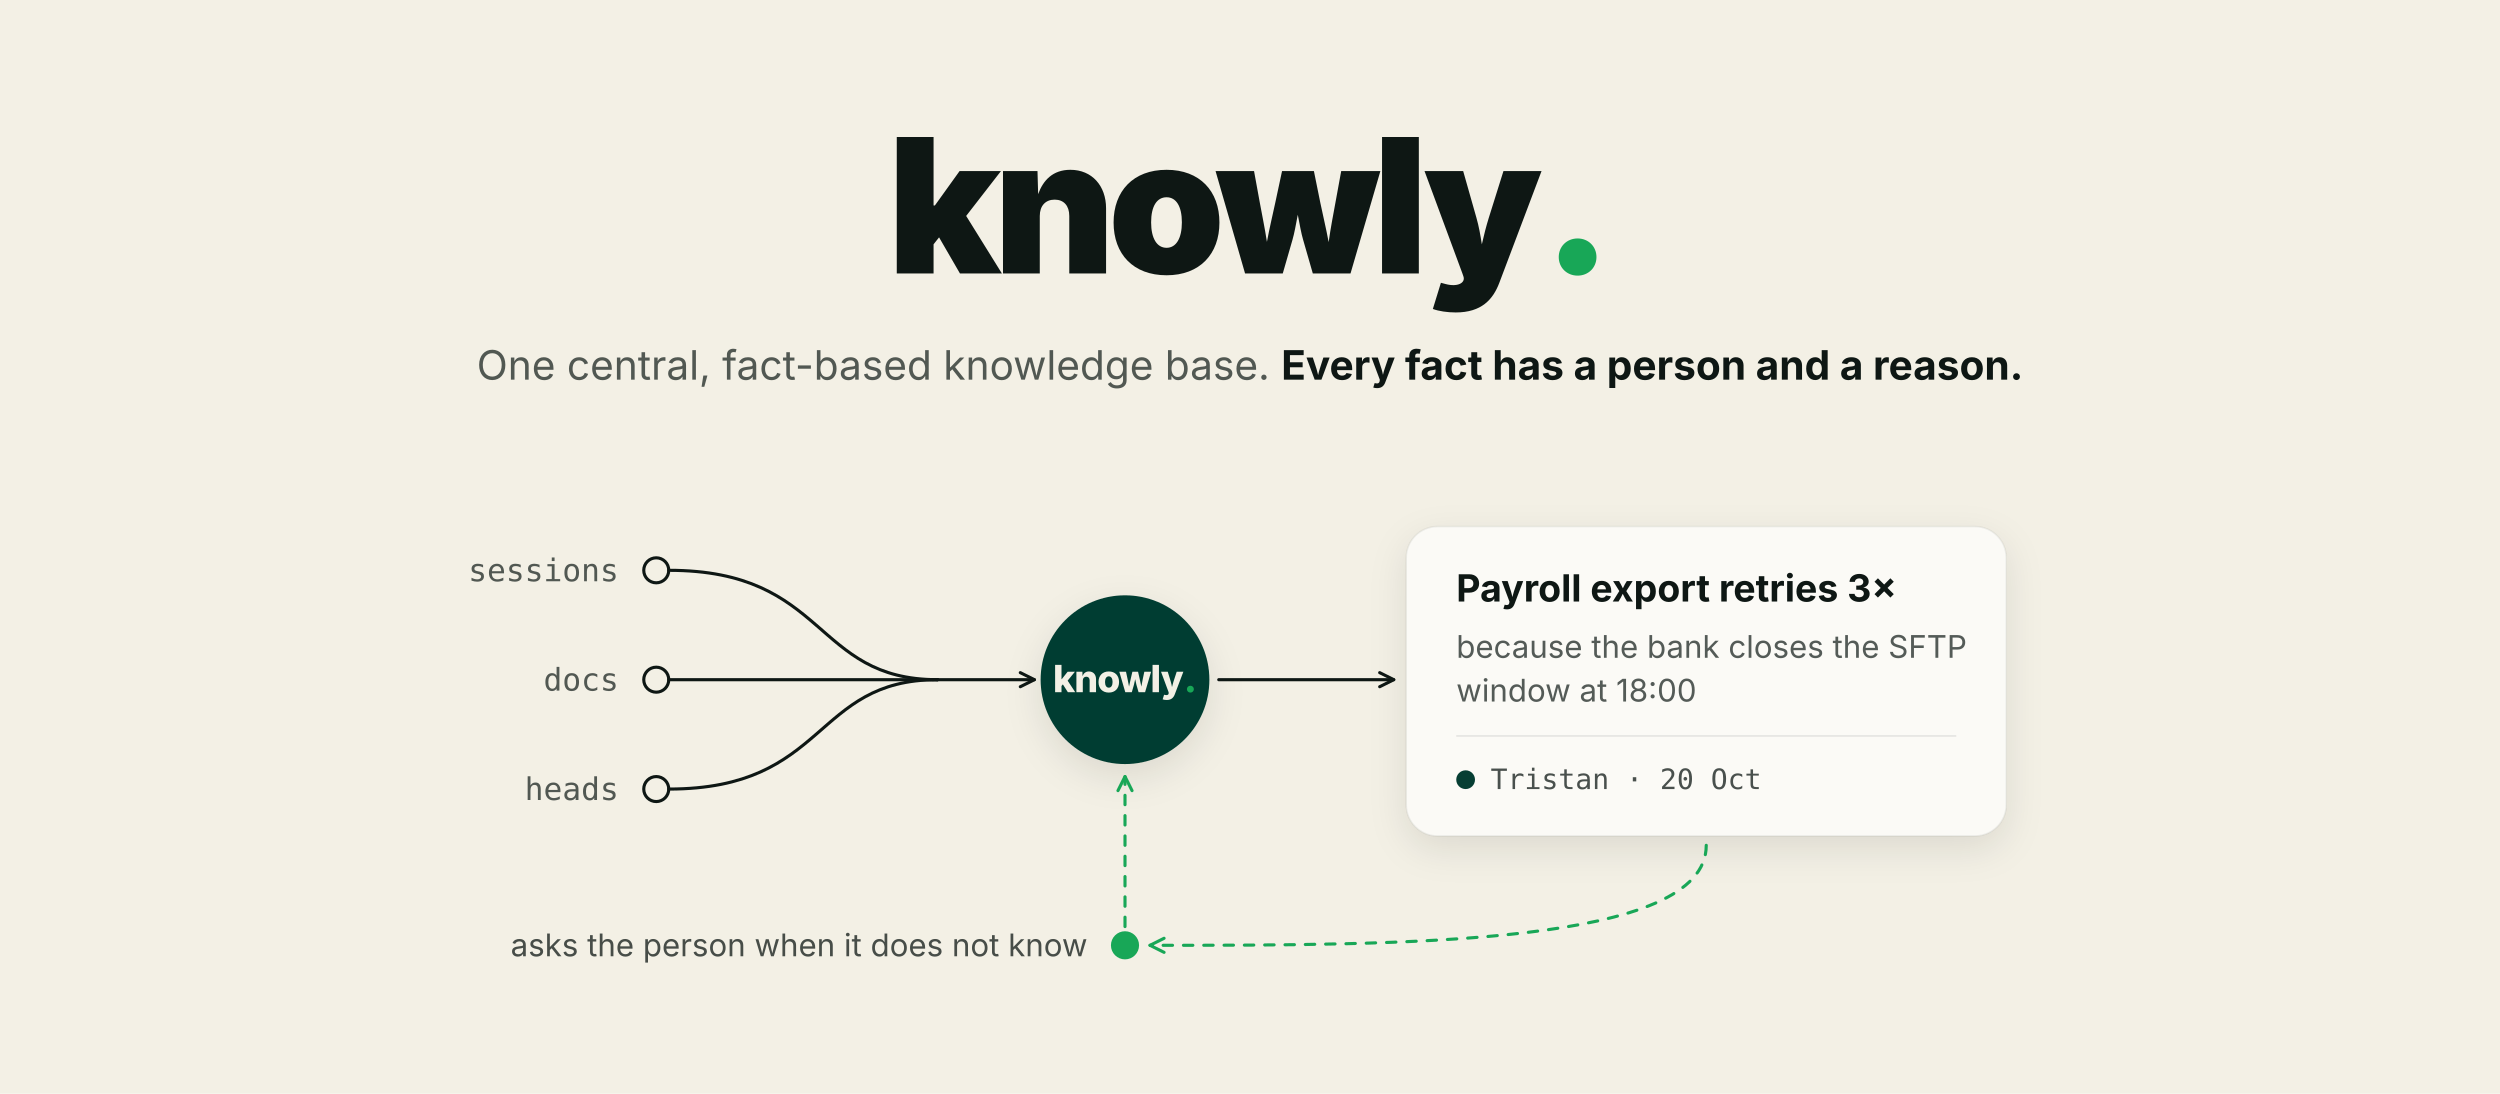
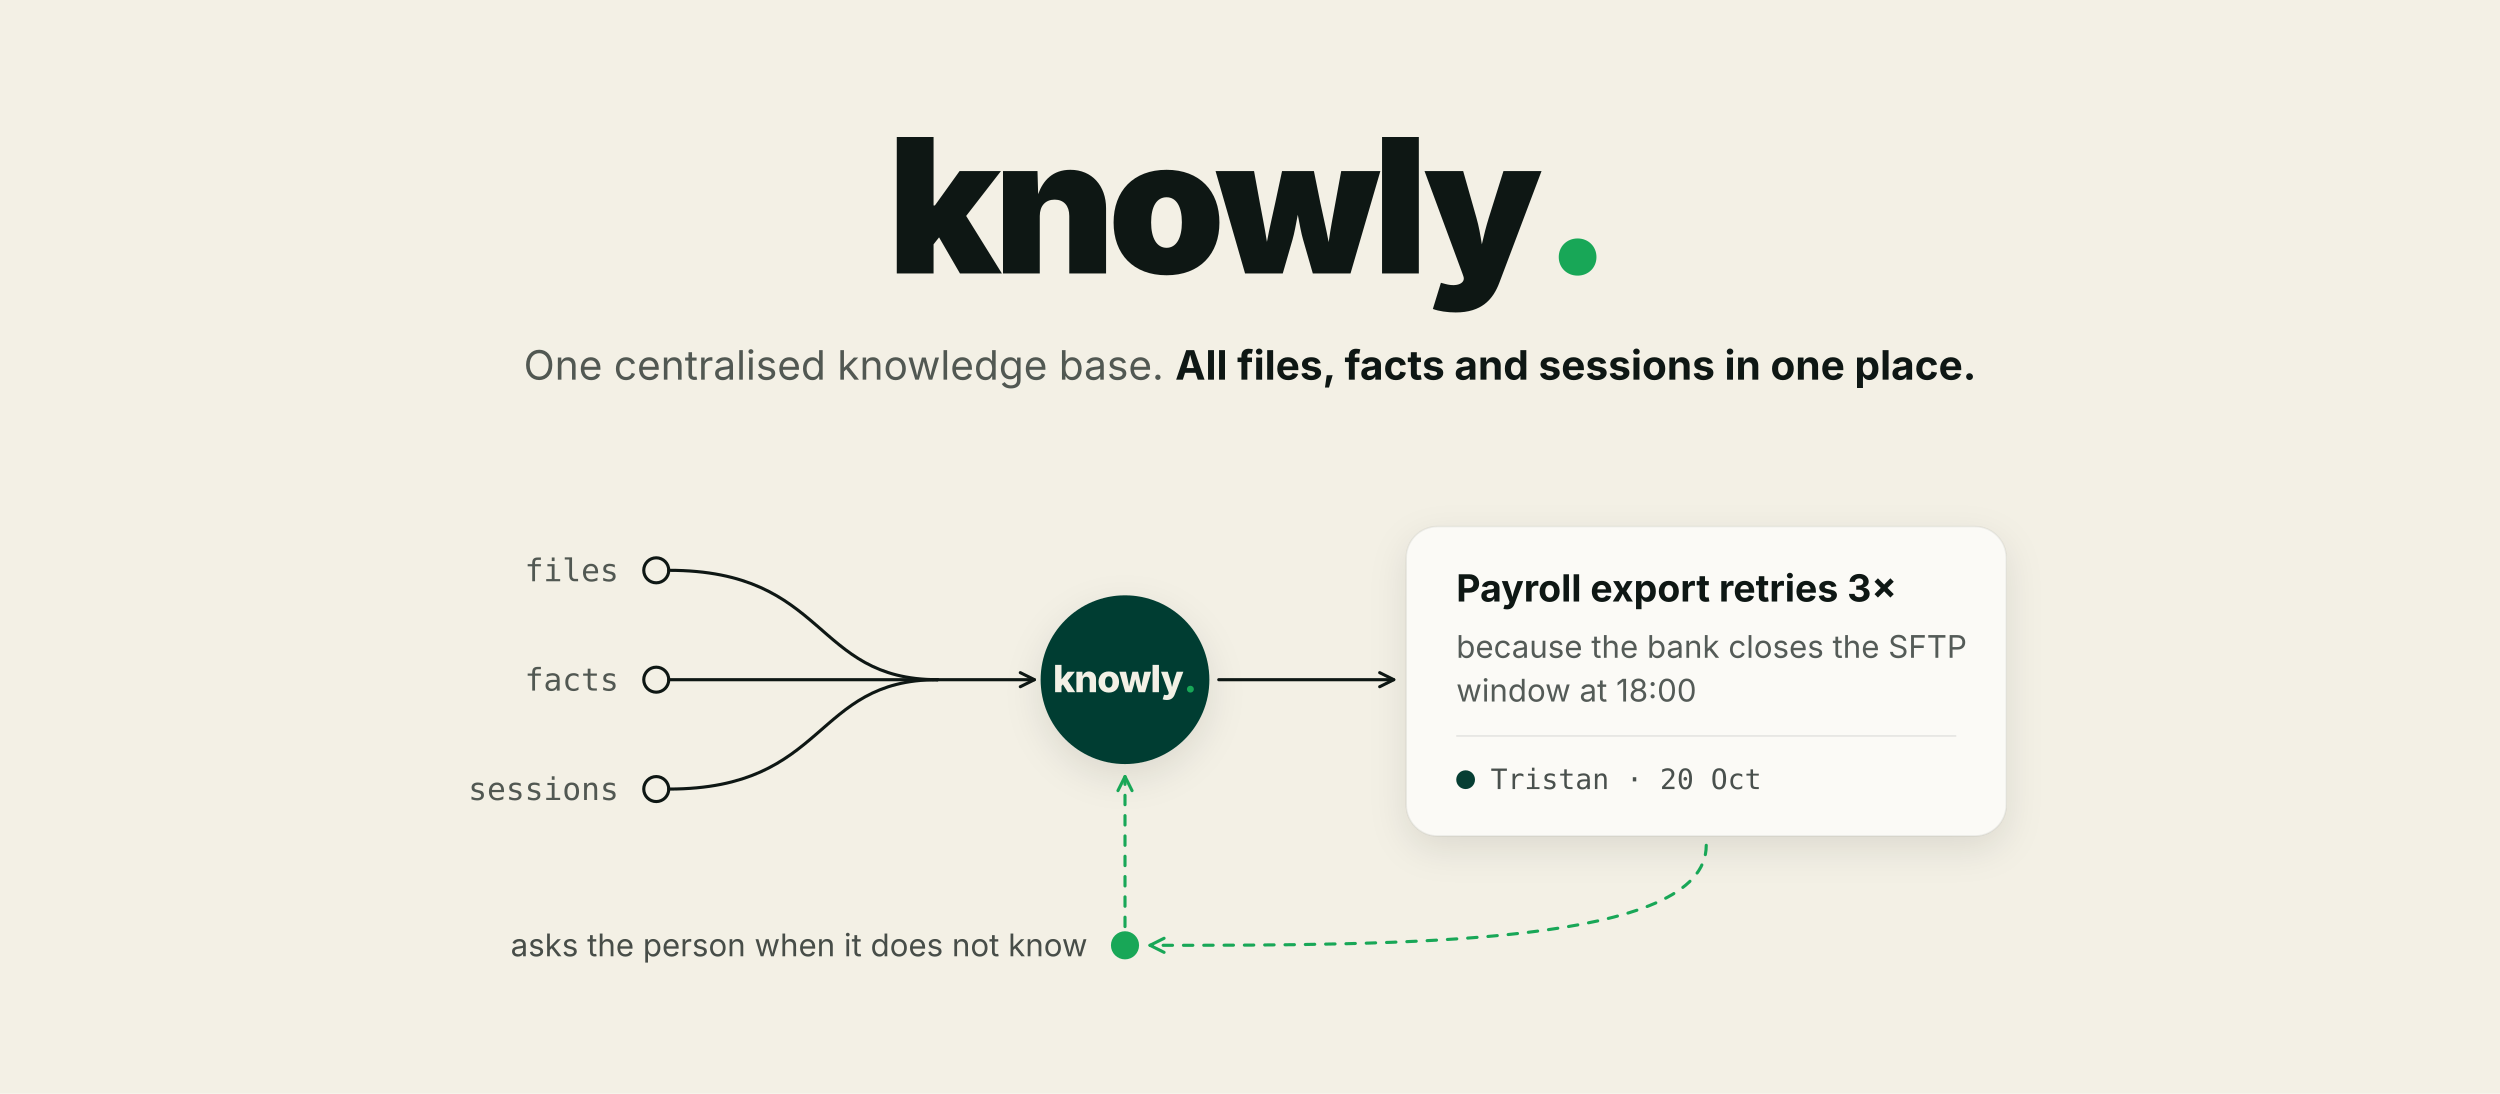
<svg xmlns="http://www.w3.org/2000/svg" viewBox="0 0 1600 700" width="1600" height="700" font-family="Inter, -apple-system, Segoe UI, Helvetica, Arial, sans-serif" role="img" aria-labelledby="title desc">
  <defs>
    <filter id="shadow" x="-20%" y="-20%" width="140%" height="160%">
      <feGaussianBlur in="SourceAlpha" stdDeviation="12" />
      <feOffset dy="8" result="blur" />
      <feFlood flood-color="#0E1714" flood-opacity="0.10" />
      <feComposite in2="blur" operator="in" />
      <feMerge>
        <feMergeNode />
        <feMergeNode in="SourceGraphic" />
      </feMerge>
    </filter>
    <marker id="arrow" viewBox="0 0 14 14" refX="12" refY="7" markerWidth="14" markerHeight="14" markerUnits="userSpaceOnUse" orient="auto">
      <path d="M3,2.5 L12,7 L3,11.5" fill="none" stroke="#0E1714" stroke-width="2" stroke-linecap="round" stroke-linejoin="round" />
    </marker>
    <marker id="arrow-green" viewBox="0 0 14 14" refX="12" refY="7" markerWidth="14" markerHeight="14" markerUnits="userSpaceOnUse" orient="auto">
      <path d="M3,2.5 L12,7 L3,11.5" fill="none" stroke="#18A757" stroke-width="2" stroke-linecap="round" stroke-linejoin="round" />
    </marker>
  </defs>
  <rect width="1600" height="700" fill="#F3F0E5" />
  <text x="800" y="175" font-size="120" font-weight="900" letter-spacing="-4.8" fill="#0E1714" text-anchor="middle">knowly<tspan fill="#18A757">.</tspan>
  </text>
-   <text x="800" y="243" font-size="26" fill="#0E1714" fill-opacity="0.7" text-anchor="middle">One central, fact-based knowledge base. <tspan font-weight="700" fill-opacity="1">Every fact has a person and a reason.</tspan>
+   <text x="800" y="243" font-size="26" fill="#0E1714" fill-opacity="0.7" text-anchor="middle">One centralised knowledge base. <tspan font-weight="700" fill-opacity="1">All files, facts and sessions in one place.</tspan>
  </text>
  <g font-family="ui-monospace, SFMono-Regular, Menlo, monospace" font-size="20" fill="#0E1714" fill-opacity="0.7" text-anchor="end">
-     <text x="396" y="372">sessions</text>
-     <text x="396" y="442">docs</text>
-     <text x="396" y="512">heads</text>
+     <text x="396" y="372">files</text>
+     <text x="396" y="442">facts</text>
+     <text x="396" y="512">sessions</text>
  </g>
  <g fill="#F3F0E5" stroke="#0E1714" stroke-width="2">
    <circle cx="420" cy="365" r="8" />
    <circle cx="420" cy="435" r="8" />
    <circle cx="420" cy="505" r="8" />
  </g>
  <g fill="none" stroke="#0E1714" stroke-width="2" stroke-linecap="round">
    <path d="M428,365 C530,365 520,435 600,435" />
    <path d="M428,435 H600" />
    <path d="M428,505 C530,505 520,435 600,435" />
    <path d="M600,435 H662" marker-end="url(#arrow)" />
  </g>
  <circle cx="720" cy="435" r="54" fill="#063E33" filter="url(#shadow)" />
  <text x="720" y="443" font-size="24" font-weight="800" letter-spacing="-0.6" fill="#F3F0E5" text-anchor="middle">knowly<tspan fill="#18A757">.</tspan>
  </text>
  <path d="M780,435 H892" fill="none" stroke="#0E1714" stroke-width="2" stroke-linecap="round" marker-end="url(#arrow)" />
  <rect x="900" y="337" width="384" height="198" rx="20" fill="#FBFAF6" stroke="#0E1714" stroke-opacity="0.06" filter="url(#shadow)" />
  <text x="932" y="385" font-size="24" font-weight="700" fill="#0E1714">Payroll export retries 3×</text>
  <g font-size="20" fill="#0E1714" fill-opacity="0.7">
    <text x="932" y="421">because the bank closes the SFTP</text>
    <text x="932" y="449">window at 18:00</text>
  </g>
  <path d="M932,471 H1252" stroke="#0E1714" stroke-opacity="0.1" stroke-width="1" />
  <circle cx="938" cy="499" r="6" fill="#063E33" />
  <text x="954" y="505" font-family="ui-monospace, SFMono-Regular, Menlo, monospace" font-size="18" fill="#0E1714" fill-opacity="0.75">Tristan · 20 Oct</text>
  <g fill="none" stroke="#18A757" stroke-width="2" stroke-dasharray="6 7" stroke-linecap="round">
    <path d="M1092,541 C1092,605 900,605 736,605" marker-end="url(#arrow-green)" />
    <path d="M720,593 V497" marker-end="url(#arrow-green)" />
  </g>
  <circle cx="720" cy="605" r="9" fill="#18A757" />
  <text x="696" y="612" font-size="20" fill="#0E1714" fill-opacity="0.75" text-anchor="end">asks the person when it does not know</text>
</svg>
